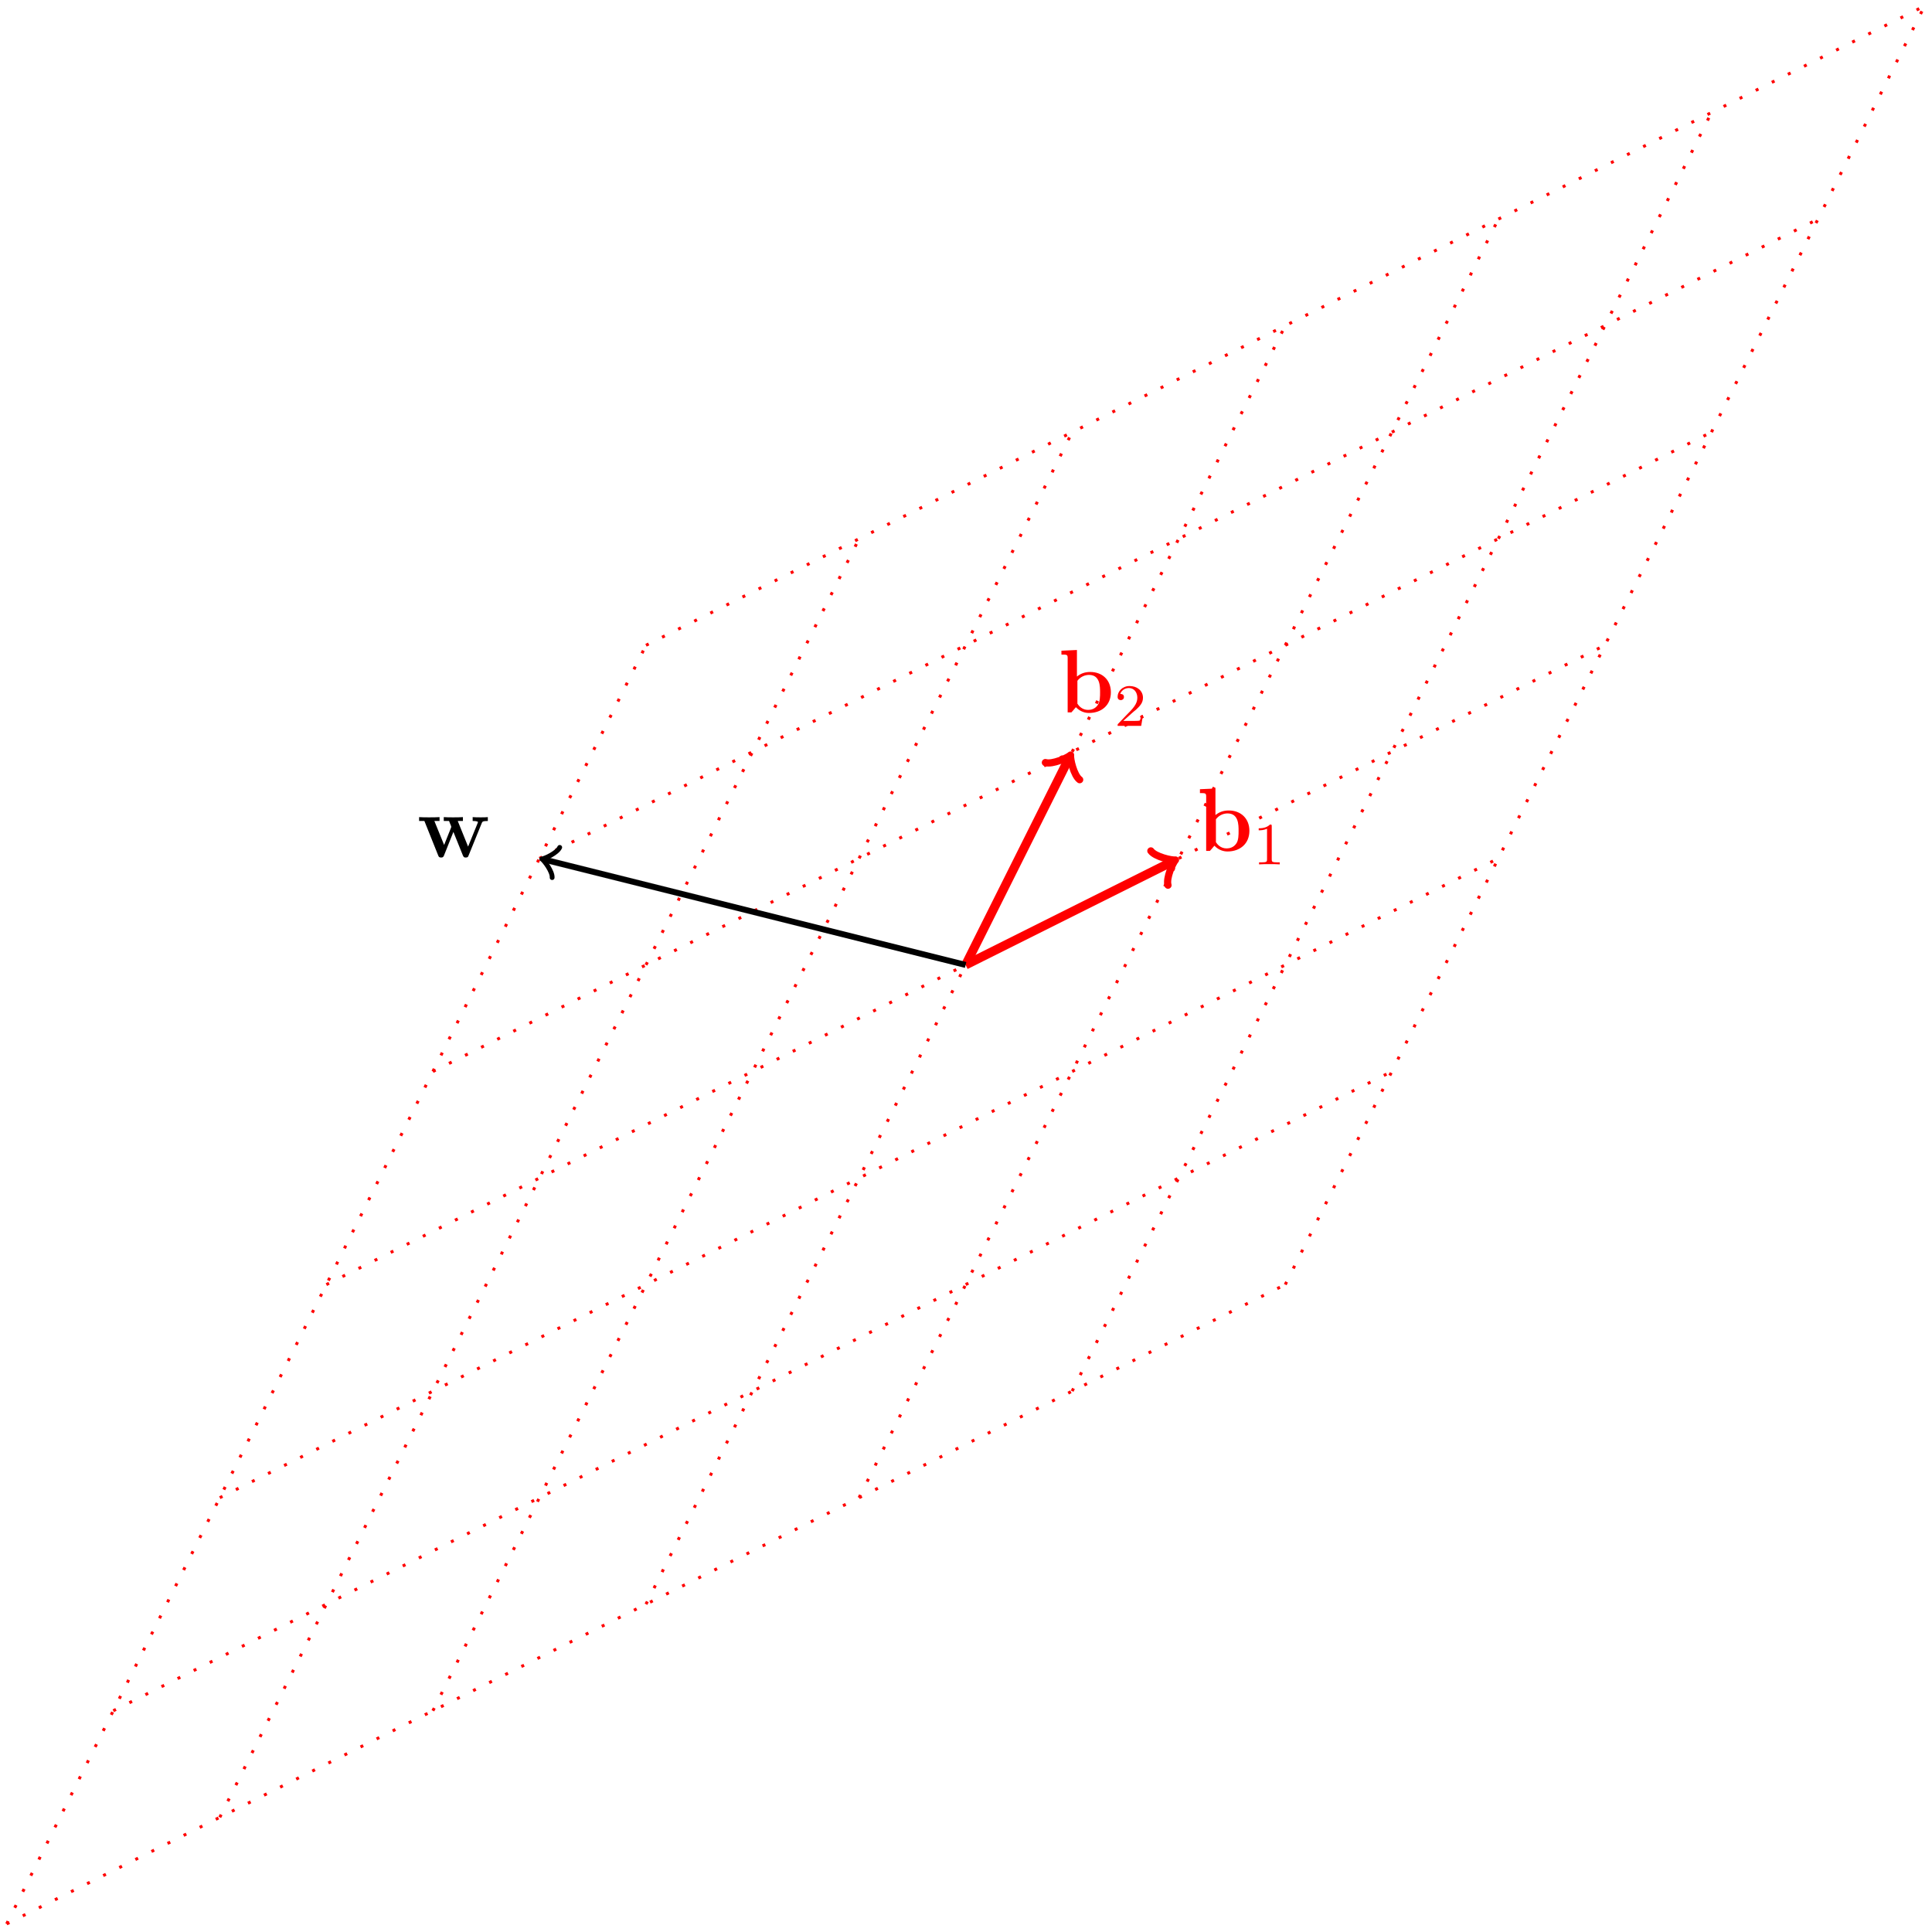
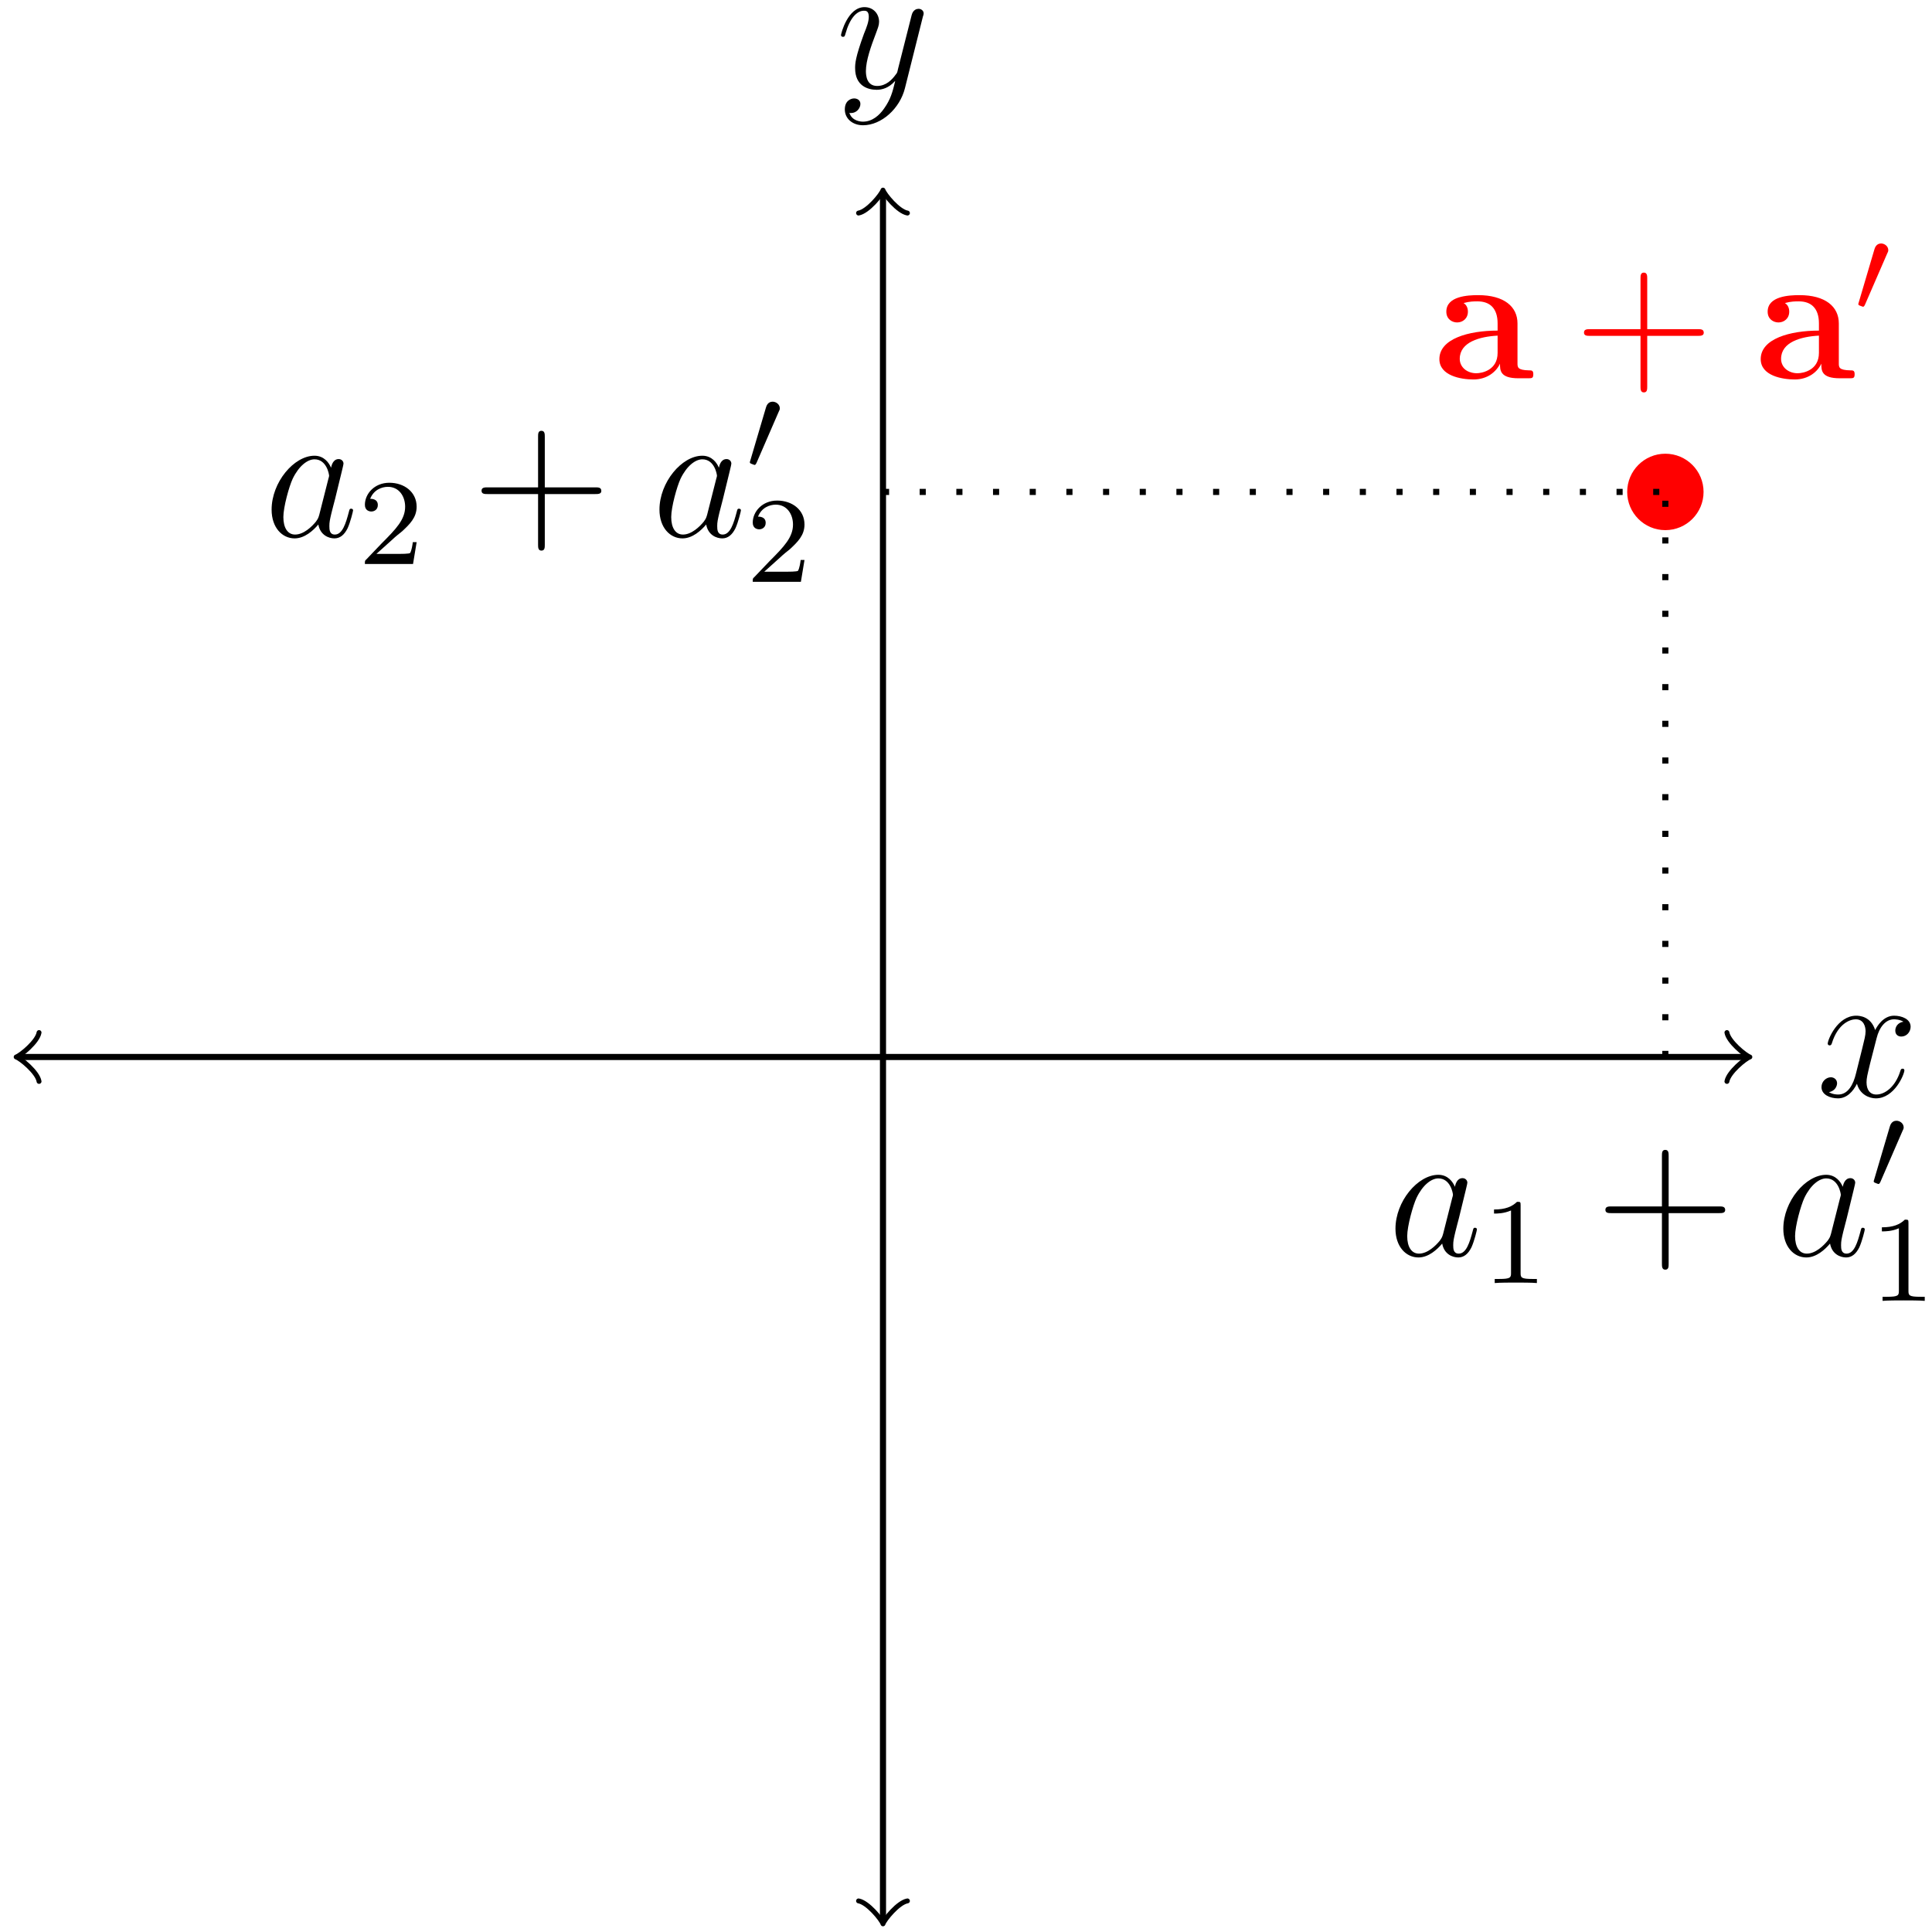
- <svg xmlns="http://www.w3.org/2000/svg" xmlns:xlink="http://www.w3.org/1999/xlink" width="256pt" height="257pt" viewBox="0 0 256 257" version="1.1">
+ <svg xmlns="http://www.w3.org/2000/svg" xmlns:xlink="http://www.w3.org/1999/xlink" width="126pt" height="126pt" viewBox="0 0 126 126" version="1.1">
  <defs>
    <g>
      <symbol overflow="visible" id="glyph0-0">
        <path style="stroke:none;" d="" />
      </symbol>
      <symbol overflow="visible" id="glyph0-1">
-         <path style="stroke:none;" d="M 2.484 -8.297 L 0.422 -8.203 L 0.422 -7.688 C 1.156 -7.688 1.25 -7.688 1.25 -7.219 L 1.25 0 L 1.75 0 C 1.953 -0.234 2.156 -0.453 2.344 -0.688 C 2.953 -0.062 3.609 0.078 4.094 0.078 C 5.734 0.078 7 -0.938 7 -2.672 C 7 -4.297 5.875 -5.375 4.25 -5.375 C 3.531 -5.375 2.969 -5.156 2.484 -4.766 Z M 2.547 -4.203 C 2.969 -4.766 3.578 -4.984 4.094 -4.984 C 5.562 -4.984 5.562 -3.469 5.562 -2.672 C 5.562 -2.141 5.562 -1.453 5.281 -1.016 C 4.906 -0.438 4.344 -0.328 3.969 -0.328 C 3.156 -0.328 2.719 -0.891 2.547 -1.156 Z M 2.547 -4.203 " />
+         <path style="stroke:none;" d="M 5.672 -4.875 C 5.281 -4.812 5.141 -4.516 5.141 -4.297 C 5.141 -4 5.359 -3.906 5.531 -3.906 C 5.891 -3.906 6.141 -4.219 6.141 -4.547 C 6.141 -5.047 5.562 -5.266 5.062 -5.266 C 4.344 -5.266 3.938 -4.547 3.828 -4.328 C 3.547 -5.219 2.812 -5.266 2.594 -5.266 C 1.375 -5.266 0.734 -3.703 0.734 -3.438 C 0.734 -3.391 0.781 -3.328 0.859 -3.328 C 0.953 -3.328 0.984 -3.406 1 -3.453 C 1.406 -4.781 2.219 -5.031 2.562 -5.031 C 3.094 -5.031 3.203 -4.531 3.203 -4.25 C 3.203 -3.984 3.125 -3.703 2.984 -3.125 L 2.578 -1.5 C 2.406 -0.781 2.062 -0.125 1.422 -0.125 C 1.359 -0.125 1.062 -0.125 0.812 -0.281 C 1.25 -0.359 1.344 -0.719 1.344 -0.859 C 1.344 -1.094 1.156 -1.25 0.938 -1.25 C 0.641 -1.25 0.328 -0.984 0.328 -0.609 C 0.328 -0.109 0.891 0.125 1.406 0.125 C 1.984 0.125 2.391 -0.328 2.641 -0.828 C 2.828 -0.125 3.438 0.125 3.875 0.125 C 5.094 0.125 5.734 -1.453 5.734 -1.703 C 5.734 -1.766 5.688 -1.812 5.625 -1.812 C 5.516 -1.812 5.5 -1.75 5.469 -1.656 C 5.141 -0.609 4.453 -0.125 3.906 -0.125 C 3.484 -0.125 3.266 -0.438 3.266 -0.922 C 3.266 -1.188 3.312 -1.375 3.5 -2.156 L 3.922 -3.797 C 4.094 -4.5 4.5 -5.031 5.062 -5.031 C 5.078 -5.031 5.422 -5.031 5.672 -4.875 Z M 5.672 -4.875 " />
      </symbol>
      <symbol overflow="visible" id="glyph0-2">
-         <path style="stroke:none;" d="M 8.609 -4.5 C 8.688 -4.703 8.719 -4.797 9.422 -4.797 L 9.422 -5.312 C 9.078 -5.281 8.922 -5.281 8.484 -5.281 C 8 -5.281 7.844 -5.281 7.406 -5.312 L 7.406 -4.797 C 7.516 -4.797 8.109 -4.797 8.109 -4.641 C 8.109 -4.625 8.109 -4.609 8.062 -4.5 L 6.797 -1.391 L 5.422 -4.797 L 6.109 -4.797 L 6.109 -5.312 C 5.828 -5.281 5.109 -5.281 4.797 -5.281 C 4.188 -5.281 4.156 -5.281 3.562 -5.312 L 3.562 -4.797 L 4.266 -4.797 C 4.297 -4.703 4.359 -4.547 4.406 -4.438 C 4.453 -4.359 4.562 -4.078 4.562 -4.016 C 4.562 -4 4.531 -3.906 4.516 -3.875 L 3.609 -1.609 L 2.312 -4.797 L 3 -4.797 L 3 -5.312 C 2.719 -5.281 1.906 -5.281 1.594 -5.281 C 1.203 -5.281 0.641 -5.281 0.281 -5.312 L 0.281 -4.797 L 0.984 -4.797 L 2.812 -0.234 C 2.891 -0.031 2.938 0.062 3.203 0.062 C 3.328 0.062 3.484 0.062 3.578 -0.172 L 4.844 -3.344 L 6.109 -0.203 C 6.219 0.062 6.344 0.062 6.484 0.062 C 6.75 0.062 6.797 -0.016 6.875 -0.234 Z M 8.609 -4.5 " />
+         <path style="stroke:none;" d="M 3.141 1.344 C 2.828 1.797 2.359 2.203 1.766 2.203 C 1.625 2.203 1.047 2.172 0.875 1.625 C 0.906 1.641 0.969 1.641 0.984 1.641 C 1.344 1.641 1.594 1.328 1.594 1.047 C 1.594 0.781 1.359 0.688 1.188 0.688 C 0.984 0.688 0.578 0.828 0.578 1.406 C 0.578 2.016 1.094 2.438 1.766 2.438 C 2.969 2.438 4.172 1.344 4.5 0.016 L 5.672 -4.656 C 5.688 -4.703 5.719 -4.781 5.719 -4.859 C 5.719 -5.031 5.562 -5.156 5.391 -5.156 C 5.281 -5.156 5.031 -5.109 4.938 -4.75 L 4.047 -1.234 C 4 -1.016 4 -0.984 3.891 -0.859 C 3.656 -0.531 3.266 -0.125 2.688 -0.125 C 2.016 -0.125 1.953 -0.781 1.953 -1.094 C 1.953 -1.781 2.281 -2.703 2.609 -3.562 C 2.734 -3.906 2.812 -4.078 2.812 -4.312 C 2.812 -4.812 2.453 -5.266 1.859 -5.266 C 0.766 -5.266 0.328 -3.531 0.328 -3.438 C 0.328 -3.391 0.375 -3.328 0.453 -3.328 C 0.562 -3.328 0.578 -3.375 0.625 -3.547 C 0.906 -4.547 1.359 -5.031 1.828 -5.031 C 1.938 -5.031 2.141 -5.031 2.141 -4.641 C 2.141 -4.328 2.016 -3.984 1.828 -3.531 C 1.25 -1.953 1.25 -1.562 1.25 -1.281 C 1.25 -0.141 2.062 0.125 2.656 0.125 C 3 0.125 3.438 0.016 3.844 -0.438 L 3.859 -0.422 C 3.688 0.281 3.562 0.75 3.141 1.344 Z M 3.141 1.344 " />
+       </symbol>
+       <symbol overflow="visible" id="glyph0-3">
+         <path style="stroke:none;" d="M 3.594 -1.422 C 3.531 -1.219 3.531 -1.188 3.375 -0.969 C 3.109 -0.641 2.578 -0.125 2.016 -0.125 C 1.531 -0.125 1.25 -0.562 1.25 -1.266 C 1.25 -1.922 1.625 -3.266 1.859 -3.766 C 2.266 -4.609 2.828 -5.031 3.281 -5.031 C 4.078 -5.031 4.234 -4.047 4.234 -3.953 C 4.234 -3.938 4.203 -3.797 4.188 -3.766 Z M 4.359 -4.484 C 4.234 -4.797 3.906 -5.266 3.281 -5.266 C 1.938 -5.266 0.484 -3.531 0.484 -1.75 C 0.484 -0.578 1.172 0.125 1.984 0.125 C 2.641 0.125 3.203 -0.391 3.531 -0.781 C 3.656 -0.078 4.219 0.125 4.578 0.125 C 4.938 0.125 5.219 -0.094 5.438 -0.531 C 5.625 -0.938 5.797 -1.656 5.797 -1.703 C 5.797 -1.766 5.75 -1.812 5.672 -1.812 C 5.562 -1.812 5.562 -1.75 5.516 -1.578 C 5.328 -0.875 5.109 -0.125 4.609 -0.125 C 4.266 -0.125 4.25 -0.438 4.25 -0.672 C 4.25 -0.938 4.281 -1.078 4.391 -1.547 C 4.469 -1.844 4.531 -2.109 4.625 -2.453 C 5.062 -4.25 5.172 -4.672 5.172 -4.75 C 5.172 -4.906 5.047 -5.047 4.859 -5.047 C 4.484 -5.047 4.391 -4.625 4.359 -4.484 Z M 4.359 -4.484 " />
      </symbol>
      <symbol overflow="visible" id="glyph1-0">
        <path style="stroke:none;" d="" />
      </symbol>
      <symbol overflow="visible" id="glyph1-1">
        <path style="stroke:none;" d="M 2.5 -5.078 C 2.5 -5.297 2.484 -5.297 2.266 -5.297 C 1.938 -4.984 1.516 -4.797 0.766 -4.797 L 0.766 -4.531 C 0.984 -4.531 1.406 -4.531 1.875 -4.734 L 1.875 -0.656 C 1.875 -0.359 1.844 -0.266 1.094 -0.266 L 0.812 -0.266 L 0.812 0 C 1.141 -0.031 1.828 -0.031 2.188 -0.031 C 2.547 -0.031 3.234 -0.031 3.562 0 L 3.562 -0.266 L 3.281 -0.266 C 2.531 -0.266 2.5 -0.359 2.5 -0.656 Z M 2.5 -5.078 " />
      </symbol>
      <symbol overflow="visible" id="glyph1-2">
        <path style="stroke:none;" d="M 2.25 -1.625 C 2.375 -1.75 2.703 -2.016 2.844 -2.125 C 3.328 -2.578 3.797 -3.016 3.797 -3.734 C 3.797 -4.688 3 -5.297 2.016 -5.297 C 1.047 -5.297 0.422 -4.578 0.422 -3.859 C 0.422 -3.469 0.734 -3.422 0.844 -3.422 C 1.016 -3.422 1.266 -3.531 1.266 -3.844 C 1.266 -4.25 0.859 -4.25 0.766 -4.25 C 1 -4.844 1.531 -5.031 1.922 -5.031 C 2.656 -5.031 3.047 -4.406 3.047 -3.734 C 3.047 -2.906 2.469 -2.297 1.516 -1.344 L 0.516 -0.297 C 0.422 -0.219 0.422 -0.203 0.422 0 L 3.562 0 L 3.797 -1.422 L 3.547 -1.422 C 3.531 -1.266 3.469 -0.875 3.375 -0.719 C 3.328 -0.656 2.719 -0.656 2.594 -0.656 L 1.172 -0.656 Z M 2.25 -1.625 " />
      </symbol>
+       <symbol overflow="visible" id="glyph2-0">
+         <path style="stroke:none;" d="" />
+       </symbol>
+       <symbol overflow="visible" id="glyph2-1">
+         <path style="stroke:none;" d="M 4.766 -2.766 L 8.062 -2.766 C 8.234 -2.766 8.453 -2.766 8.453 -2.969 C 8.453 -3.203 8.25 -3.203 8.062 -3.203 L 4.766 -3.203 L 4.766 -6.5 C 4.766 -6.672 4.766 -6.891 4.547 -6.891 C 4.328 -6.891 4.328 -6.688 4.328 -6.5 L 4.328 -3.203 L 1.031 -3.203 C 0.859 -3.203 0.641 -3.203 0.641 -2.984 C 0.641 -2.766 0.844 -2.766 1.031 -2.766 L 4.328 -2.766 L 4.328 0.531 C 4.328 0.703 4.328 0.922 4.547 0.922 C 4.766 0.922 4.766 0.719 4.766 0.531 Z M 4.766 -2.766 " />
+       </symbol>
+       <symbol overflow="visible" id="glyph3-0">
+         <path style="stroke:none;" d="" />
+       </symbol>
+       <symbol overflow="visible" id="glyph3-1">
+         <path style="stroke:none;" d="M 2.109 -3.781 C 2.156 -3.875 2.188 -3.938 2.188 -4.016 C 2.188 -4.281 1.938 -4.453 1.719 -4.453 C 1.406 -4.453 1.312 -4.172 1.281 -4.062 L 0.266 -0.625 C 0.234 -0.531 0.234 -0.516 0.234 -0.5 C 0.234 -0.438 0.281 -0.422 0.359 -0.391 C 0.516 -0.328 0.531 -0.328 0.547 -0.328 C 0.562 -0.328 0.609 -0.328 0.672 -0.469 Z M 2.109 -3.781 " />
+       </symbol>
+       <symbol overflow="visible" id="glyph4-0">
+         <path style="stroke:none;" d="" />
+       </symbol>
+       <symbol overflow="visible" id="glyph4-1">
+         <path style="stroke:none;" d="M 5.5 -3.578 C 5.5 -4.672 4.625 -5.422 2.938 -5.422 C 2.266 -5.422 0.859 -5.359 0.859 -4.344 C 0.859 -3.844 1.25 -3.641 1.562 -3.641 C 1.922 -3.641 2.266 -3.891 2.266 -4.344 C 2.266 -4.562 2.188 -4.781 1.984 -4.906 C 2.375 -5.016 2.672 -5.016 2.891 -5.016 C 3.703 -5.016 4.203 -4.562 4.203 -3.578 L 4.203 -3.109 C 2.312 -3.109 0.406 -2.578 0.406 -1.25 C 0.406 -0.172 1.797 0.078 2.625 0.078 C 3.531 0.078 4.125 -0.438 4.359 -0.953 C 4.359 -0.516 4.359 0 5.562 0 L 6.188 0 C 6.438 0 6.531 0 6.531 -0.266 C 6.531 -0.516 6.422 -0.516 6.25 -0.516 C 5.5 -0.531 5.5 -0.719 5.5 -0.984 Z M 4.203 -1.656 C 4.203 -0.531 3.188 -0.328 2.812 -0.328 C 2.219 -0.328 1.734 -0.719 1.734 -1.266 C 1.734 -2.359 3.031 -2.719 4.203 -2.781 Z M 4.203 -1.656 " />
+       </symbol>
    </g>
  </defs>
  <g id="surface1">
-     <path style="fill:none;stroke-width:0.399;stroke-linecap:butt;stroke-linejoin:miter;stroke:rgb(100%,0%,0%);stroke-opacity:1;stroke-dasharray:0.399,1.993;stroke-miterlimit:10;" d="M -127.562 -127.56 L 42.52 -42.521 " transform="matrix(1,0,0,-1,128.453,128.358)" />
-     <path style="fill:none;stroke-width:0.399;stroke-linecap:butt;stroke-linejoin:miter;stroke:rgb(100%,0%,0%);stroke-opacity:1;stroke-dasharray:0.399,1.993;stroke-miterlimit:10;" d="M -113.387 -99.212 L 56.695 -14.173 " transform="matrix(1,0,0,-1,128.453,128.358)" />
-     <path style="fill:none;stroke-width:0.399;stroke-linecap:butt;stroke-linejoin:miter;stroke:rgb(100%,0%,0%);stroke-opacity:1;stroke-dasharray:0.399,1.993;stroke-miterlimit:10;" d="M -99.215 -70.869 L 70.867 14.174 " transform="matrix(1,0,0,-1,128.453,128.358)" />
-     <path style="fill:none;stroke-width:0.399;stroke-linecap:butt;stroke-linejoin:miter;stroke:rgb(100%,0%,0%);stroke-opacity:1;stroke-dasharray:0.399,1.993;stroke-miterlimit:10;" d="M -85.039 -42.521 L 85.039 42.522 " transform="matrix(1,0,0,-1,128.453,128.358)" />
-     <path style="fill:none;stroke-width:0.399;stroke-linecap:butt;stroke-linejoin:miter;stroke:rgb(100%,0%,0%);stroke-opacity:1;stroke-dasharray:0.399,1.993;stroke-miterlimit:10;" d="M -70.867 -14.173 L 99.215 70.866 " transform="matrix(1,0,0,-1,128.453,128.358)" />
-     <path style="fill:none;stroke-width:0.399;stroke-linecap:butt;stroke-linejoin:miter;stroke:rgb(100%,0%,0%);stroke-opacity:1;stroke-dasharray:0.399,1.993;stroke-miterlimit:10;" d="M -56.695 14.174 L 113.387 99.213 " transform="matrix(1,0,0,-1,128.453,128.358)" />
-     <path style="fill:none;stroke-width:0.399;stroke-linecap:butt;stroke-linejoin:miter;stroke:rgb(100%,0%,0%);stroke-opacity:1;stroke-dasharray:0.399,1.993;stroke-miterlimit:10;" d="M -42.519 42.522 L 127.559 127.561 " transform="matrix(1,0,0,-1,128.453,128.358)" />
-     <path style="fill:none;stroke-width:0.399;stroke-linecap:butt;stroke-linejoin:miter;stroke:rgb(100%,0%,0%);stroke-opacity:1;stroke-dasharray:0.399,1.993;stroke-miterlimit:10;" d="M -127.562 -127.56 L -42.519 42.522 " transform="matrix(1,0,0,-1,128.453,128.358)" />
-     <path style="fill:none;stroke-width:0.399;stroke-linecap:butt;stroke-linejoin:miter;stroke:rgb(100%,0%,0%);stroke-opacity:1;stroke-dasharray:0.399,1.993;stroke-miterlimit:10;" d="M -99.215 -113.388 L -14.172 56.694 " transform="matrix(1,0,0,-1,128.453,128.358)" />
-     <path style="fill:none;stroke-width:0.399;stroke-linecap:butt;stroke-linejoin:miter;stroke:rgb(100%,0%,0%);stroke-opacity:1;stroke-dasharray:0.399,1.993;stroke-miterlimit:10;" d="M -70.867 -99.212 L 14.172 70.866 " transform="matrix(1,0,0,-1,128.453,128.358)" />
-     <path style="fill:none;stroke-width:0.399;stroke-linecap:butt;stroke-linejoin:miter;stroke:rgb(100%,0%,0%);stroke-opacity:1;stroke-dasharray:0.399,1.993;stroke-miterlimit:10;" d="M -42.519 -85.04 L 42.52 85.042 " transform="matrix(1,0,0,-1,128.453,128.358)" />
-     <path style="fill:none;stroke-width:0.399;stroke-linecap:butt;stroke-linejoin:miter;stroke:rgb(100%,0%,0%);stroke-opacity:1;stroke-dasharray:0.399,1.993;stroke-miterlimit:10;" d="M -14.172 -70.869 L 70.867 99.213 " transform="matrix(1,0,0,-1,128.453,128.358)" />
-     <path style="fill:none;stroke-width:0.399;stroke-linecap:butt;stroke-linejoin:miter;stroke:rgb(100%,0%,0%);stroke-opacity:1;stroke-dasharray:0.399,1.993;stroke-miterlimit:10;" d="M 14.172 -56.693 L 99.215 113.385 " transform="matrix(1,0,0,-1,128.453,128.358)" />
-     <path style="fill:none;stroke-width:0.399;stroke-linecap:butt;stroke-linejoin:miter;stroke:rgb(100%,0%,0%);stroke-opacity:1;stroke-dasharray:0.399,1.993;stroke-miterlimit:10;" d="M 42.52 -42.521 L 127.559 127.561 " transform="matrix(1,0,0,-1,128.453,128.358)" />
-     <path style="fill:none;stroke-width:1.196;stroke-linecap:butt;stroke-linejoin:miter;stroke:rgb(100%,0%,0%);stroke-opacity:1;stroke-miterlimit:10;" d="M 0 -0.001 L 27.492 13.745 " transform="matrix(1,0,0,-1,128.453,128.358)" />
-     <path style="fill:none;stroke-width:0.956;stroke-linecap:round;stroke-linejoin:round;stroke:rgb(100%,0%,0%);stroke-opacity:1;stroke-miterlimit:10;" d="M -1.913 2.549 C -1.754 1.592 0.002 0.159 0.477 0 C 0 -0.159 -1.752 -1.593 -1.912 -2.552 " transform="matrix(0.89442,-0.4472,-0.4472,-0.89442,155.9444,114.6123)" />
-     <g style="fill:rgb(100%,0%,0%);fill-opacity:1;">
-       <use xlink:href="#glyph0-1" x="159.202" y="113.187" />
+     <path style="fill:none;stroke-width:0.399;stroke-linecap:butt;stroke-linejoin:miter;stroke:rgb(0%,0%,0%);stroke-opacity:1;stroke-miterlimit:10;" d="M -56.235 -0.001 L 56.237 -0.001 " transform="matrix(1,0,0,-1,57.587,68.933)" />
+     <path style="fill:none;stroke-width:0.319;stroke-linecap:round;stroke-linejoin:round;stroke:rgb(0%,0%,0%);stroke-opacity:1;stroke-miterlimit:10;" d="M -1.195 1.594 C -1.098 0.997 0 0.098 0.297 0.001 C 0 -0.101 -1.098 -0.996 -1.195 -1.593 " transform="matrix(-1,0,0,1,1.35166,68.933)" />
+     <path style="fill:none;stroke-width:0.319;stroke-linecap:round;stroke-linejoin:round;stroke:rgb(0%,0%,0%);stroke-opacity:1;stroke-miterlimit:10;" d="M -1.197 1.593 C -1.096 0.996 0.002 0.101 0.299 -0.001 C 0.002 -0.098 -1.096 -0.997 -1.197 -1.594 " transform="matrix(1,0,0,-1,113.8223,68.933)" />
+     <g style="fill:rgb(0%,0%,0%);fill-opacity:1;">
+       <use xlink:href="#glyph0-1" x="118.465" y="71.507" />
+     </g>
+     <path style="fill:none;stroke-width:0.399;stroke-linecap:butt;stroke-linejoin:miter;stroke:rgb(0%,0%,0%);stroke-opacity:1;stroke-miterlimit:10;" d="M -0.001 -56.235 L -0.001 56.234 " transform="matrix(1,0,0,-1,57.587,68.933)" />
+     <path style="fill:none;stroke-width:0.319;stroke-linecap:round;stroke-linejoin:round;stroke:rgb(0%,0%,0%);stroke-opacity:1;stroke-miterlimit:10;" d="M -1.196 1.593 C -1.094 0.995 -0 0.101 0.3 -0.001 C -0 -0.099 -1.094 -0.997 -1.196 -1.595 " transform="matrix(0,1,1,0,57.587,125.1683)" />
+     <path style="fill:none;stroke-width:0.319;stroke-linecap:round;stroke-linejoin:round;stroke:rgb(0%,0%,0%);stroke-opacity:1;stroke-miterlimit:10;" d="M -1.197 1.595 C -1.095 0.997 -0.002 0.099 0.299 0.001 C -0.002 -0.101 -1.095 -0.995 -1.197 -1.593 " transform="matrix(0,-1,-1,0,57.587,12.69766)" />
+     <g style="fill:rgb(0%,0%,0%);fill-opacity:1;">
+       <use xlink:href="#glyph0-2" x="54.519" y="5.731" />
+     </g>
+     <path style=" stroke:none;fill-rule:nonzero;fill:rgb(100%,0%,0%);fill-opacity:1;" d="M 111.102 32.082 C 111.102 30.707 109.988 29.59 108.609 29.59 C 107.234 29.59 106.121 30.707 106.121 32.082 C 106.121 33.457 107.234 34.574 108.609 34.574 C 109.988 34.574 111.102 33.457 111.102 32.082 Z M 111.102 32.082 " />
+     <path style="fill:none;stroke-width:0.399;stroke-linecap:butt;stroke-linejoin:miter;stroke:rgb(0%,0%,0%);stroke-opacity:1;stroke-dasharray:0.399,1.993;stroke-miterlimit:10;" d="M 51.022 -0.001 L 51.022 36.851 " transform="matrix(1,0,0,-1,57.587,68.933)" />
+     <g style="fill:rgb(0%,0%,0%);fill-opacity:1;">
+       <use xlink:href="#glyph0-3" x="90.525" y="81.883" />
+     </g>
+     <g style="fill:rgb(0%,0%,0%);fill-opacity:1;">
+       <use xlink:href="#glyph1-1" x="96.67" y="83.677" />
+     </g>
+     <g style="fill:rgb(0%,0%,0%);fill-opacity:1;">
+       <use xlink:href="#glyph2-1" x="104.059" y="81.883" />
+     </g>
+     <g style="fill:rgb(0%,0%,0%);fill-opacity:1;">
+       <use xlink:href="#glyph0-3" x="115.82" y="81.883" />
+     </g>
+     <g style="fill:rgb(0%,0%,0%);fill-opacity:1;">
+       <use xlink:href="#glyph3-1" x="121.965" y="77.545" />
+     </g>
+     <g style="fill:rgb(0%,0%,0%);fill-opacity:1;">
+       <use xlink:href="#glyph1-1" x="121.965" y="84.839" />
+     </g>
+     <path style="fill:none;stroke-width:0.399;stroke-linecap:butt;stroke-linejoin:miter;stroke:rgb(0%,0%,0%);stroke-opacity:1;stroke-dasharray:0.399,1.993;stroke-miterlimit:10;" d="M -0.001 36.851 L 51.022 36.851 " transform="matrix(1,0,0,-1,57.587,68.933)" />
+     <g style="fill:rgb(0%,0%,0%);fill-opacity:1;">
+       <use xlink:href="#glyph0-3" x="17.23" y="34.987" />
+     </g>
+     <g style="fill:rgb(0%,0%,0%);fill-opacity:1;">
+       <use xlink:href="#glyph1-2" x="23.375" y="36.781" />
+     </g>
+     <g style="fill:rgb(0%,0%,0%);fill-opacity:1;">
+       <use xlink:href="#glyph2-1" x="30.764" y="34.987" />
+     </g>
+     <g style="fill:rgb(0%,0%,0%);fill-opacity:1;">
+       <use xlink:href="#glyph0-3" x="42.525" y="34.987" />
+     </g>
+     <g style="fill:rgb(0%,0%,0%);fill-opacity:1;">
+       <use xlink:href="#glyph3-1" x="48.67" y="30.649" />
+     </g>
+     <g style="fill:rgb(0%,0%,0%);fill-opacity:1;">
+       <use xlink:href="#glyph1-2" x="48.67" y="37.943" />
    </g>
    <g style="fill:rgb(100%,0%,0%);fill-opacity:1;">
-       <use xlink:href="#glyph1-1" x="166.674" y="114.98" />
-     </g>
-     <path style="fill:none;stroke-width:1.196;stroke-linecap:butt;stroke-linejoin:miter;stroke:rgb(100%,0%,0%);stroke-opacity:1;stroke-miterlimit:10;" d="M 0 -0.001 L 13.746 27.491 " transform="matrix(1,0,0,-1,128.453,128.358)" />
-     <path style="fill:none;stroke-width:0.956;stroke-linecap:round;stroke-linejoin:round;stroke:rgb(100%,0%,0%);stroke-opacity:1;stroke-miterlimit:10;" d="M -1.913 2.55 C -1.754 1.594 -0.002 0.16 0.48 -0.001 C -0 -0.158 -1.754 -1.594 -1.913 -2.551 " transform="matrix(0.4472,-0.89442,-0.89442,-0.4472,142.1987,100.8666)" />
-     <g style="fill:rgb(100%,0%,0%);fill-opacity:1;">
-       <use xlink:href="#glyph0-1" x="140.776" y="94.762" />
+       <use xlink:href="#glyph4-1" x="93.467" y="24.67" />
    </g>
    <g style="fill:rgb(100%,0%,0%);fill-opacity:1;">
-       <use xlink:href="#glyph1-2" x="148.248" y="96.555" />
+       <use xlink:href="#glyph2-1" x="102.662" y="24.67" />
    </g>
-     <path style="fill:none;stroke-width:0.797;stroke-linecap:butt;stroke-linejoin:miter;stroke:rgb(0%,0%,0%);stroke-opacity:1;stroke-miterlimit:10;" d="M 0 -0.001 L -56.008 14.003 " transform="matrix(1,0,0,-1,128.453,128.358)" />
-     <path style="fill:none;stroke-width:0.638;stroke-linecap:round;stroke-linejoin:round;stroke:rgb(0%,0%,0%);stroke-opacity:1;stroke-miterlimit:10;" d="M -1.552 2.071 C -1.423 1.295 0 0.128 0.387 -0.001 C 0 -0.129 -1.424 -1.295 -1.555 -2.073 " transform="matrix(-0.97014,-0.24251,-0.24251,0.97014,72.44563,114.3561)" />
-     <g style="fill:rgb(0%,0%,0%);fill-opacity:1;">
-       <use xlink:href="#glyph0-2" x="55.471" y="114.007" />
+     <g style="fill:rgb(100%,0%,0%);fill-opacity:1;">
+       <use xlink:href="#glyph4-1" x="114.423" y="24.67" />
+     </g>
+     <g style="fill:rgb(100%,0%,0%);fill-opacity:1;">
+       <use xlink:href="#glyph3-1" x="120.961" y="20.332" />
    </g>
  </g>
</svg>
